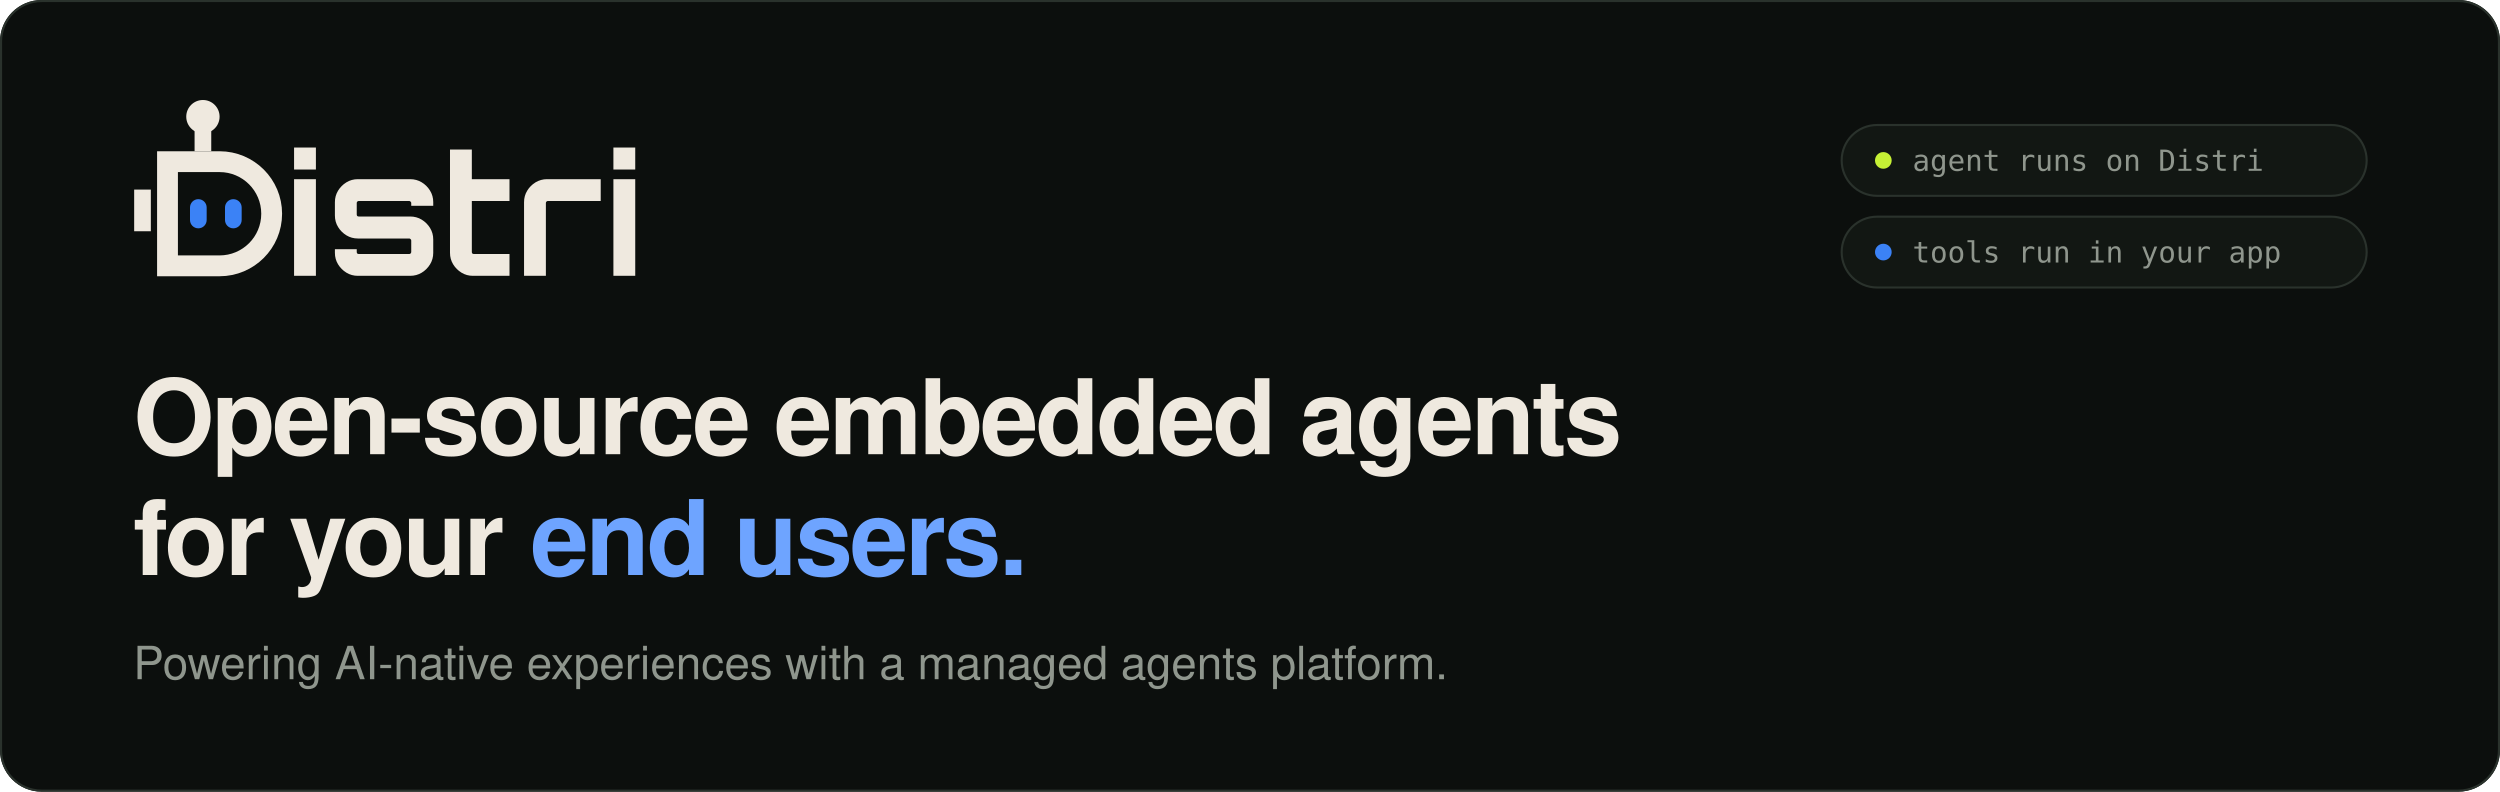
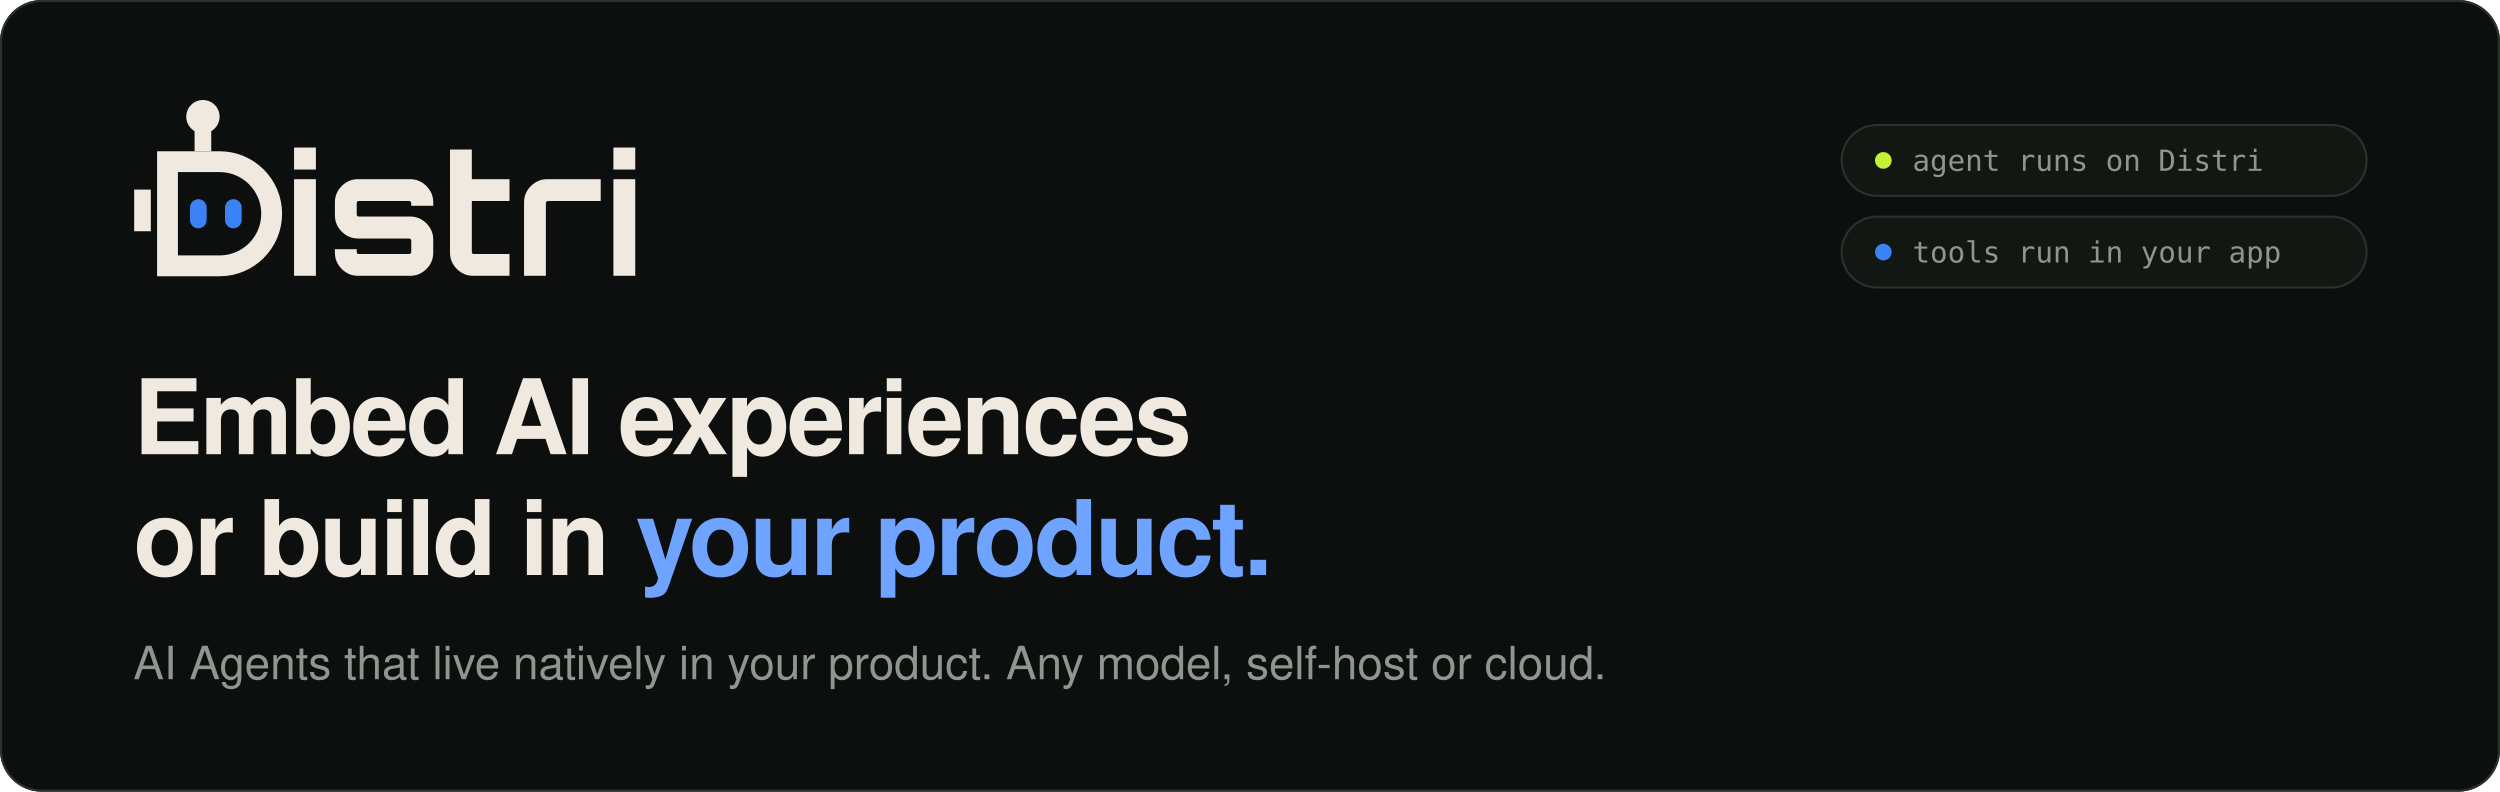
- <svg xmlns="http://www.w3.org/2000/svg" width="1200" height="380" viewBox="0 0 1200 380" role="img" aria-label="Distri. Open-source embedded agents for your end users. Powering AI-native experiences with a managed agents platform.">
+ <svg xmlns="http://www.w3.org/2000/svg" width="1200" height="380" viewBox="0 0 1200 380" role="img" aria-label="Distri. Embed AI experiences or build in your product. AI Agents that live natively in your product: any model, self-host or cloud.">
  <rect width="1200" height="380" rx="20" fill="#0c0f0d" />
  <rect x="0.5" y="0.5" width="1199" height="379" rx="19.5" fill="none" stroke="#2a322c" />
  <g transform="translate(64 48) scale(0.2)">
    <path d="M385.761 422V190H438.161V422H385.761ZM385.761 166.8V114H438.161V166.8H385.761ZM538.97 422C528.837 422 519.637 419.467 511.37 414.4C503.104 409.333 496.437 402.667 491.37 394.4C486.304 386.133 483.77 376.933 483.77 366.8V358H536.17V364.8C536.17 366.133 536.57 367.333 537.37 368.4C538.437 369.2 539.637 369.6 540.97 369.6H662.17C663.504 369.6 664.57 369.2 665.37 368.4C666.437 367.333 666.97 366.133 666.97 364.8V337.2C666.97 335.867 666.437 334.8 665.37 334C664.57 332.933 663.504 332.4 662.17 332.4H538.97C528.837 332.4 519.637 329.867 511.37 324.8C503.104 319.733 496.437 313.067 491.37 304.8C486.304 296.533 483.77 287.333 483.77 277.2V245.2C483.77 235.067 486.304 225.867 491.37 217.6C496.437 209.333 503.104 202.667 511.37 197.6C519.637 192.533 528.837 190 538.97 190H664.17C674.57 190 683.904 192.533 692.17 197.6C700.437 202.667 707.104 209.333 712.17 217.6C717.237 225.867 719.77 235.067 719.77 245.2V254H666.97V247.2C666.97 245.867 666.437 244.8 665.37 244C664.57 242.933 663.504 242.4 662.17 242.4H540.97C539.637 242.4 538.437 242.933 537.37 244C536.57 244.8 536.17 245.867 536.17 247.2V274.8C536.17 276.133 536.57 277.333 537.37 278.4C538.437 279.2 539.637 279.6 540.97 279.6H664.17C674.57 279.6 683.904 282.133 692.17 287.2C700.437 292.267 707.104 298.933 712.17 307.2C717.237 315.467 719.77 324.667 719.77 334.8V366.8C719.77 376.933 717.237 386.133 712.17 394.4C707.104 402.667 700.437 409.333 692.17 414.4C683.904 419.467 674.57 422 664.17 422H538.97ZM815.189 422C805.056 422 795.856 419.467 787.589 414.4C779.322 409.333 772.656 402.667 767.589 394.4C762.522 386.133 759.989 376.933 759.989 366.8V118.8H812.389V190H902.789V242.4H812.389V364.8C812.389 366.133 812.789 367.333 813.589 368.4C814.656 369.2 815.856 369.6 817.189 369.6H902.789V422H815.189ZM937.714 422V245.2C937.714 235.067 940.247 225.867 945.314 217.6C950.381 209.333 957.047 202.667 965.314 197.6C973.847 192.533 983.047 190 992.914 190H1121.71V242.4H994.914C993.581 242.4 992.381 242.933 991.314 244C990.514 244.8 990.114 245.867 990.114 247.2V422H937.714ZM1152.17 422V190H1204.57V422H1152.17ZM1152.17 166.8V114H1204.57V166.8H1152.17Z" fill="#efe9df" />
    <path d="M207 148C276.036 148 332 203.964 332 273C332 342.036 276.036 398 207 398H82V148H207Z" fill="none" stroke="#efe9df" stroke-width="50" />
    <path d="M147 63H187V123H147V63Z" fill="#efe9df" />
    <rect x="220" y="238" width="40" height="70" rx="20" fill="#3b82f6" />
    <rect x="136" y="238" width="40" height="70" rx="20" fill="#3b82f6" />
    <path d="M2 215H42V315H2V215Z" fill="#efe9df" />
    <circle cx="167" cy="40" r="40" fill="#efe9df" />
  </g>
-   <text x="64" y="218" font-family="-apple-system, BlinkMacSystemFont, 'Segoe UI', Helvetica, Arial, sans-serif" font-size="50" font-weight="700" letter-spacing="-1.3" fill="#efe9df">Open-source embedded agents</text>
-   <text x="64" y="276" font-family="-apple-system, BlinkMacSystemFont, 'Segoe UI', Helvetica, Arial, sans-serif" font-size="50" font-weight="700" letter-spacing="-1.3" fill="#efe9df">for your <tspan fill="#6ea4ff">end users.</tspan>
+   <text x="64" y="218" font-family="-apple-system, BlinkMacSystemFont, 'Segoe UI', Helvetica, Arial, sans-serif" font-size="50" font-weight="700" letter-spacing="-1.3" fill="#efe9df">Embed AI experiences</text>
+   <text x="64" y="276" font-family="-apple-system, BlinkMacSystemFont, 'Segoe UI', Helvetica, Arial, sans-serif" font-size="50" font-weight="700" letter-spacing="-1.3" fill="#efe9df">or build in <tspan fill="#6ea4ff">your product.</tspan>
  </text>
-   <text x="64" y="326" font-family="-apple-system, BlinkMacSystemFont, 'Segoe UI', Helvetica, Arial, sans-serif" font-size="22" fill="#8f968d">Powering AI-native experiences with a managed agents platform.</text>
+   <text x="64" y="326" font-family="-apple-system, BlinkMacSystemFont, 'Segoe UI', Helvetica, Arial, sans-serif" font-size="22" fill="#8f968d">AI Agents that live natively in your product. Any model, self-host or cloud.</text>
  <g font-family="ui-monospace, SFMono-Regular, Menlo, Consolas, monospace" font-size="14" fill="#8f968d">
    <rect x="884" y="60" width="252" height="34" rx="17" fill="#121713" stroke="#2a322c" />
    <circle cx="904" cy="77" r="4" fill="#c6f135" />
    <text x="918" y="82">agent runs on Distri</text>
    <rect x="884" y="104" width="252" height="34" rx="17" fill="#121713" stroke="#2a322c" />
    <circle cx="904" cy="121" r="4" fill="#3b82f6" />
    <text x="918" y="126">tools run in your app</text>
  </g>
</svg>
